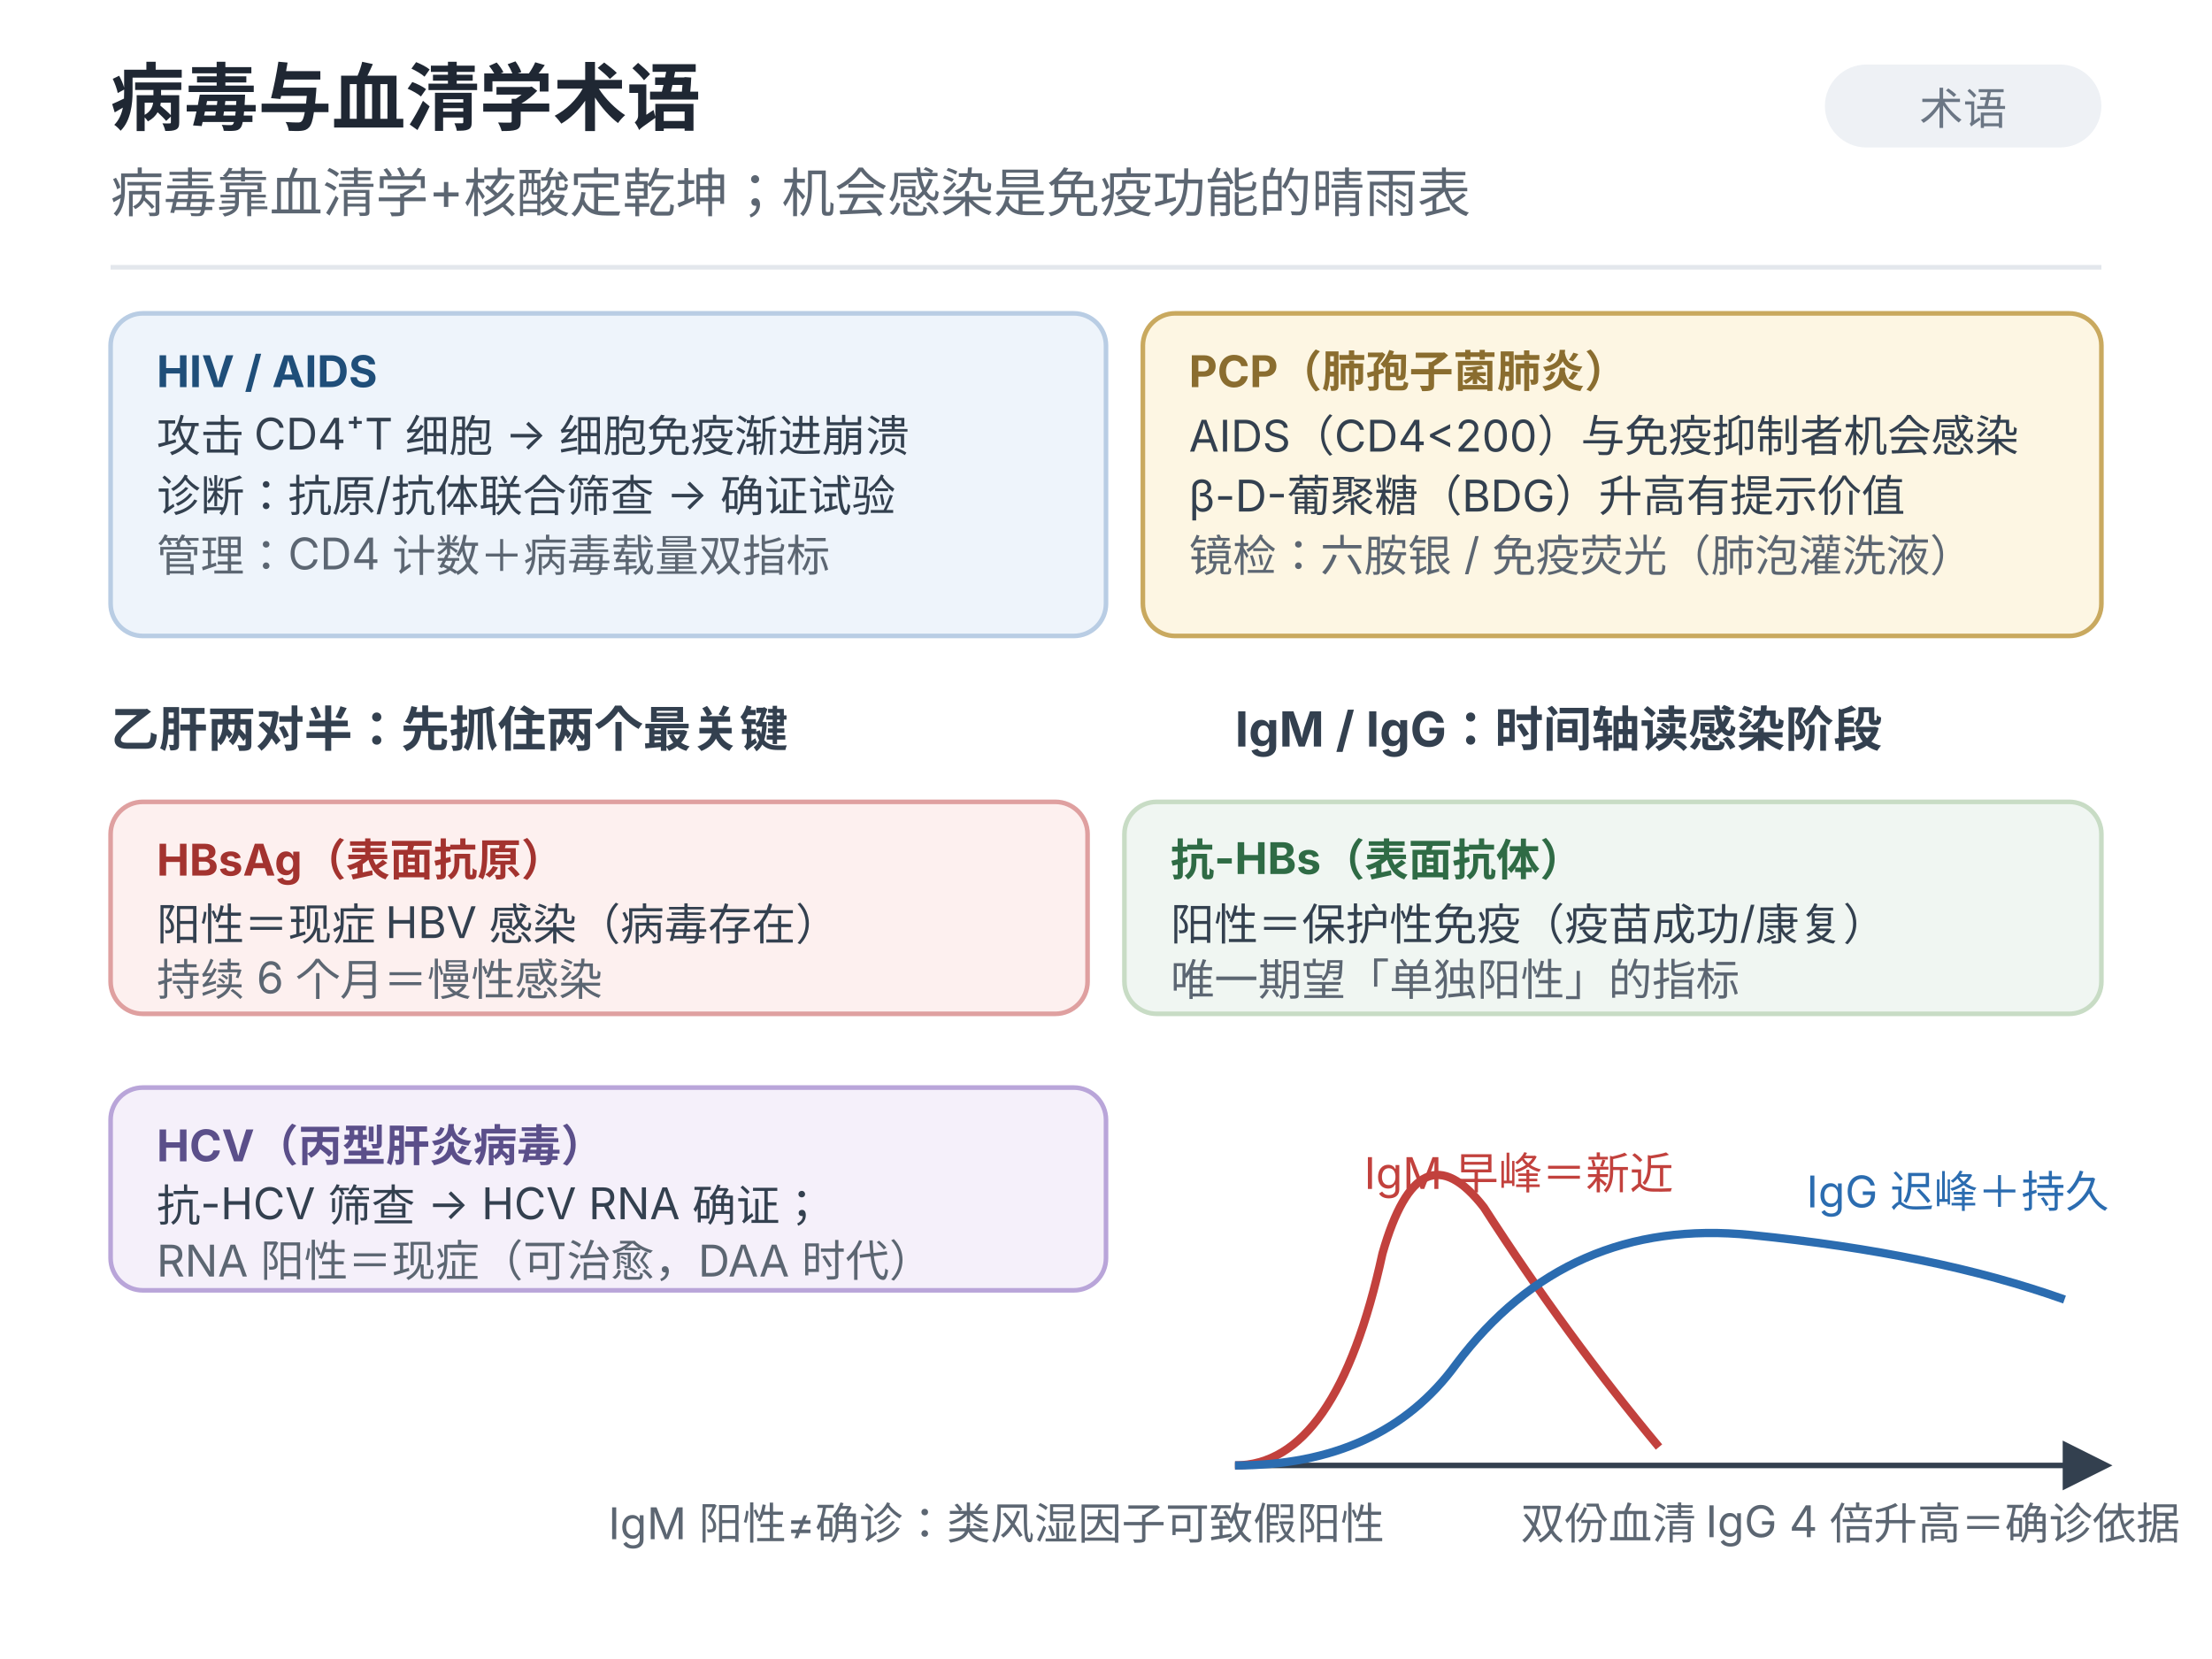
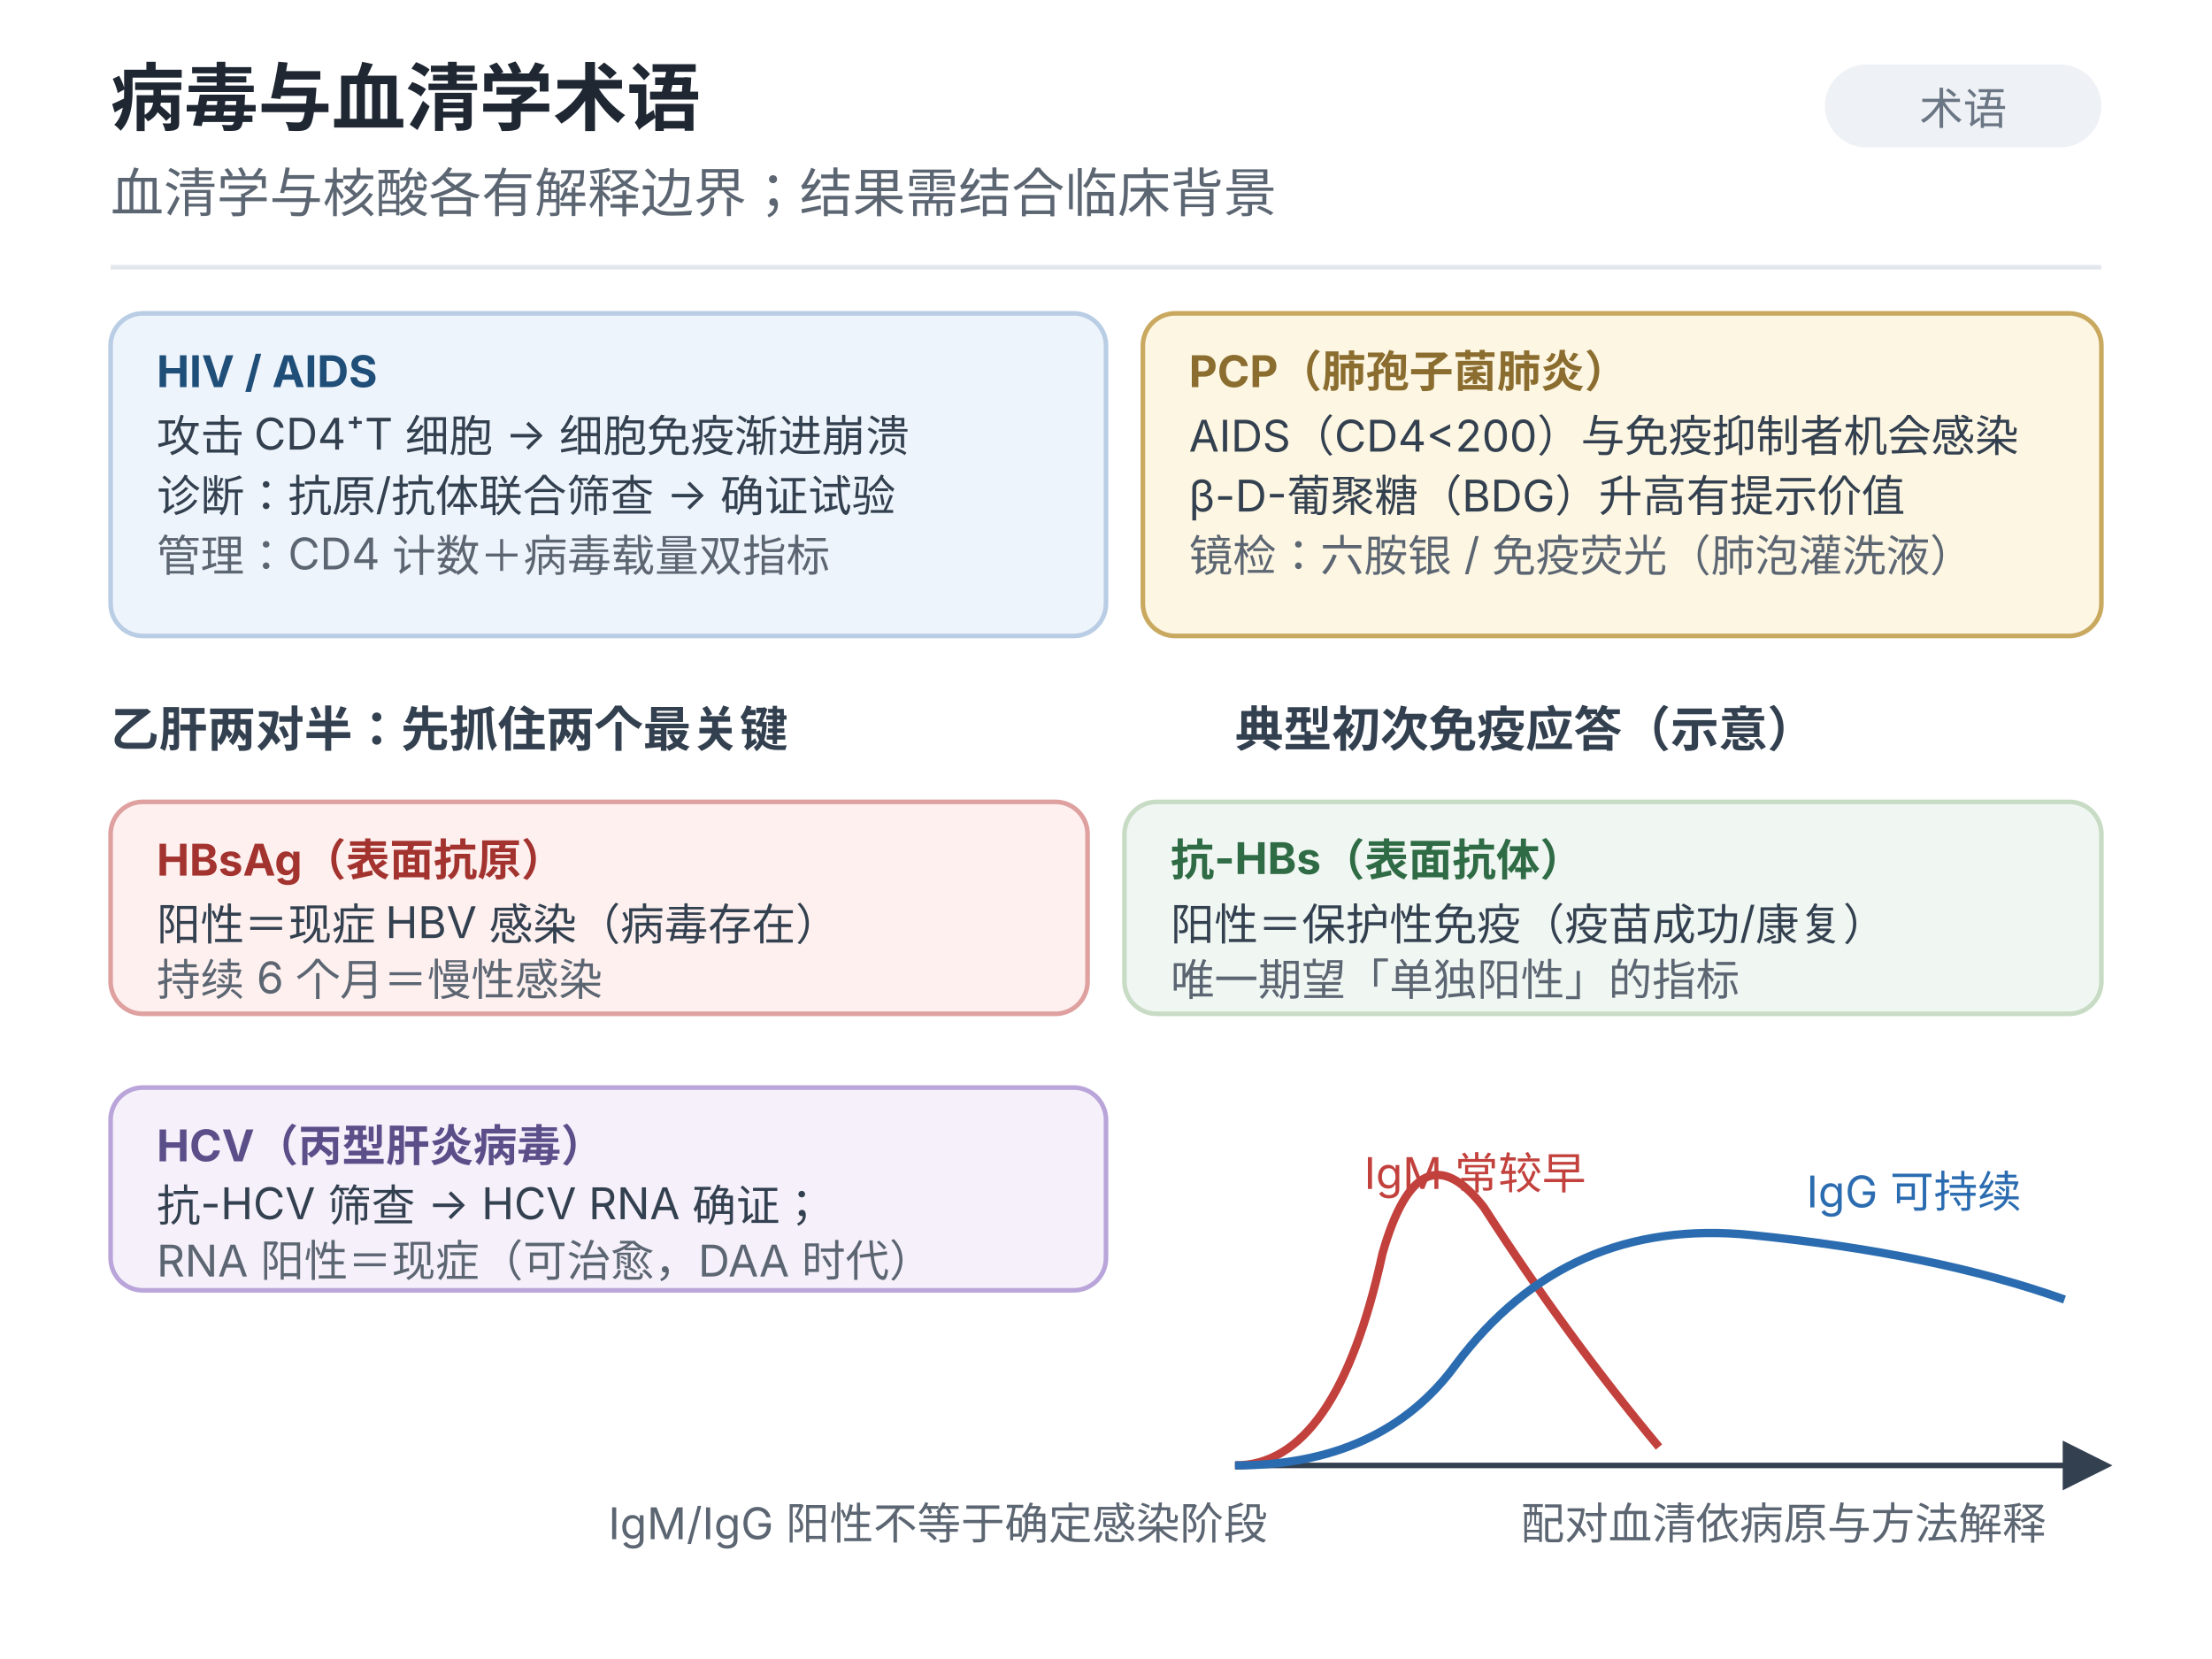
<svg xmlns="http://www.w3.org/2000/svg" viewBox="0 0 480 360" role="img" font-family="-apple-system,'PingFang SC','Microsoft YaHei',sans-serif">
  <defs>
    <marker id="arr" markerWidth="9" markerHeight="9" refX="7" refY="4.5" orient="auto">
      <path d="M0,0 L9,4.5 L0,9 z" fill="#33404f" />
    </marker>
  </defs>
  <rect width="480" height="360" fill="#ffffff" />
  <text x="24" y="27" font-size="16" font-weight="700" fill="#1f2733">病毒与血清学术语</text>
  <rect x="396" y="14" width="60" height="18" rx="9" fill="#eef1f5" />
  <text x="426" y="27" text-anchor="middle" font-size="9.5" fill="#6b7684">术语</text>
-   <text x="24" y="46" font-size="11.5" fill="#5c6672">病毒靠血清学+核酸定乾坤；机会感染是免疫功能的晴雨表</text>
+   <text x="24" y="46" font-size="11.5" fill="#5c6672">血清学与核酸各有解释边界；结果需结合临床背景</text>
  <line x1="24" y1="58" x2="456" y2="58" stroke="#e3e7ec" />
  <g font-size="9.5">
    <rect x="24" y="68" width="216" height="70" rx="7" fill="#eef4fb" stroke="#b9cde4" />
    <text x="34" y="84" font-weight="700" fill="#1f4e79">HIV / AIDS</text>
    <text x="34" y="98" fill="#33404f">攻击 CD4⁺T 细胞 → 细胞免疫渐进崩溃</text>
    <text x="34" y="111" fill="#33404f">诊断：抗原/抗体联合筛查 → 确证试验</text>
    <text x="34" y="124" fill="#5c6672">管理：CD4 计数＋病毒载量双指标</text>
    <rect x="248" y="68" width="208" height="70" rx="7" fill="#fdf6e3" stroke="#c9a95f" />
    <text x="258" y="84" font-weight="700" fill="#8a6d2f">PCP（肺孢子菌肺炎）</text>
    <text x="258" y="98" fill="#33404f">AIDS（CD4&lt;200）与免疫抑制者机会感染</text>
    <text x="258" y="111" fill="#33404f">β-D-葡聚糖（BDG）升高有提示价值</text>
    <text x="258" y="124" fill="#5c6672">镜检：六胺银 / 免疫荧光（肺泡灌洗液）</text>
  </g>
  <text x="24" y="162" font-size="10.5" font-weight="700" fill="#33404f">乙肝两对半：先抓住两个最关键</text>
  <g font-size="9.5">
    <rect x="24" y="174" width="212" height="46" rx="7" fill="#fdf0ef" stroke="#dfa0a0" />
    <text x="34" y="190" font-weight="700" fill="#a3332f">HBsAg（表面抗原）</text>
    <text x="34" y="204" fill="#33404f">阳性＝现症 HBV 感染（病毒存在）</text>
    <text x="34" y="216" fill="#5c6672">持续 6 个月＝慢性感染</text>
    <rect x="244" y="174" width="212" height="46" rx="7" fill="#f0f6f2" stroke="#c8dcc5" />
    <text x="254" y="190" font-weight="700" fill="#2f6b45">抗-HBs（表面抗体）</text>
    <text x="254" y="204" fill="#33404f">阳性＝保护性免疫（疫苗成功/康复）</text>
    <text x="254" y="216" fill="#5c6672">唯一期望「单独阳性」的指标</text>
  </g>
  <rect x="24" y="236" width="216" height="44" rx="7" fill="#f5f0fa" stroke="#b9a5d9" />
  <text x="34" y="252" font-size="9.5" font-weight="700" fill="#5b4f8a">HCV（丙型肝炎病毒）</text>
  <text x="34" y="265" font-size="9.5" fill="#33404f">抗-HCV 筛查 → HCV RNA 确证；</text>
  <text x="34" y="277" font-size="9.5" fill="#5c6672">RNA 阳性＝现症（可治愈，DAA 时代）</text>
-   <text x="268" y="162" font-size="10.5" font-weight="700" fill="#33404f">IgM / IgG：时间轴读感染阶段</text>
+   <text x="268" y="162" font-size="10.5" font-weight="700" fill="#33404f">典型初次免疫应答（示意）</text>
  <line x1="268" y1="318" x2="456" y2="318" stroke="#33404f" stroke-width="1.2" marker-end="url(#arr)" />
  <path d="M268,318 Q290,318 300,272 Q308,244 322,262 Q340,290 360,314" fill="none" stroke="#c2413d" stroke-width="1.8" />
  <path d="M268,318 Q300,318 316,296 Q340,264 380,268 Q420,272 448,282" fill="none" stroke="#2b6cb0" stroke-width="1.8" />
-   <text x="296" y="258" font-size="9.5" fill="#c2413d">IgM 早峰＝新近</text>
-   <text x="392" y="262" font-size="9.5" fill="#2b6cb0">IgG 迟峰＋持久</text>
-   <text x="330" y="334" font-size="9.5" fill="#5c6672">双份血清 IgG 4 倍升高＝确诊依据</text>
-   <text x="132" y="334" font-size="9.5" fill="#5c6672">IgM 阳性≠确诊：类风湿因子可致假阳性</text>
+   <text x="296" y="258" font-size="9.5" fill="#c2413d">IgM 常较早</text>
+   <text x="392" y="262" font-size="9.5" fill="#2b6cb0">IgG 可持续</text>
+   <text x="330" y="334" font-size="9.5" fill="#5c6672">配对血清依病原与方法解释</text>
+   <text x="132" y="334" font-size="9.5" fill="#5c6672">IgM/IgG 阳性不等于确定感染阶段</text>
</svg>
